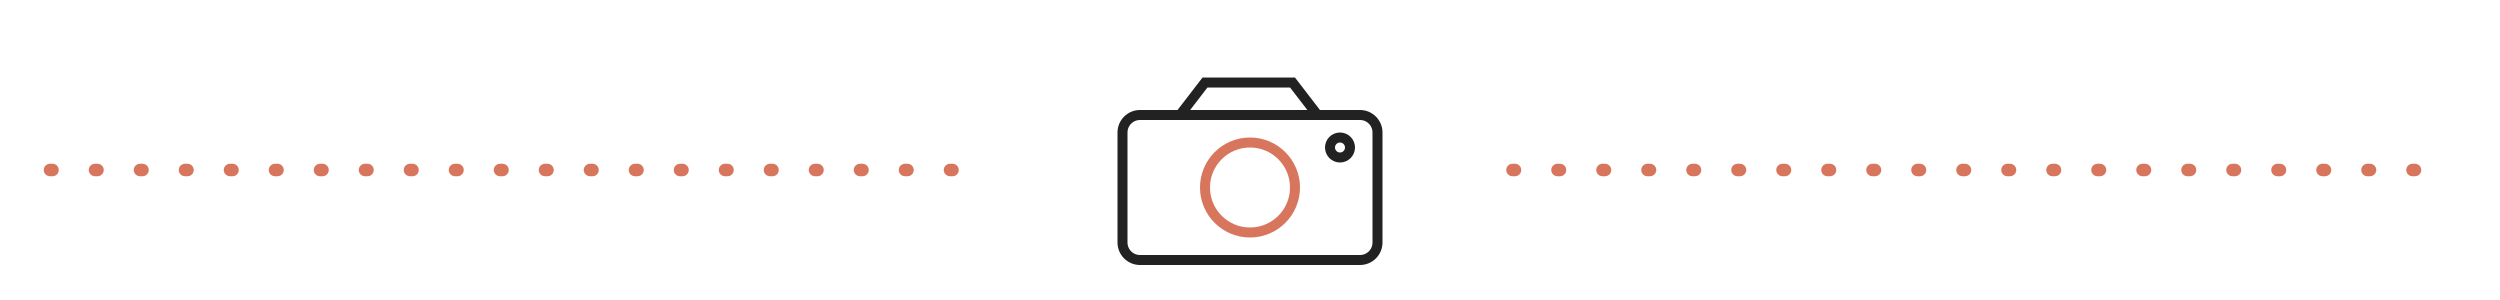
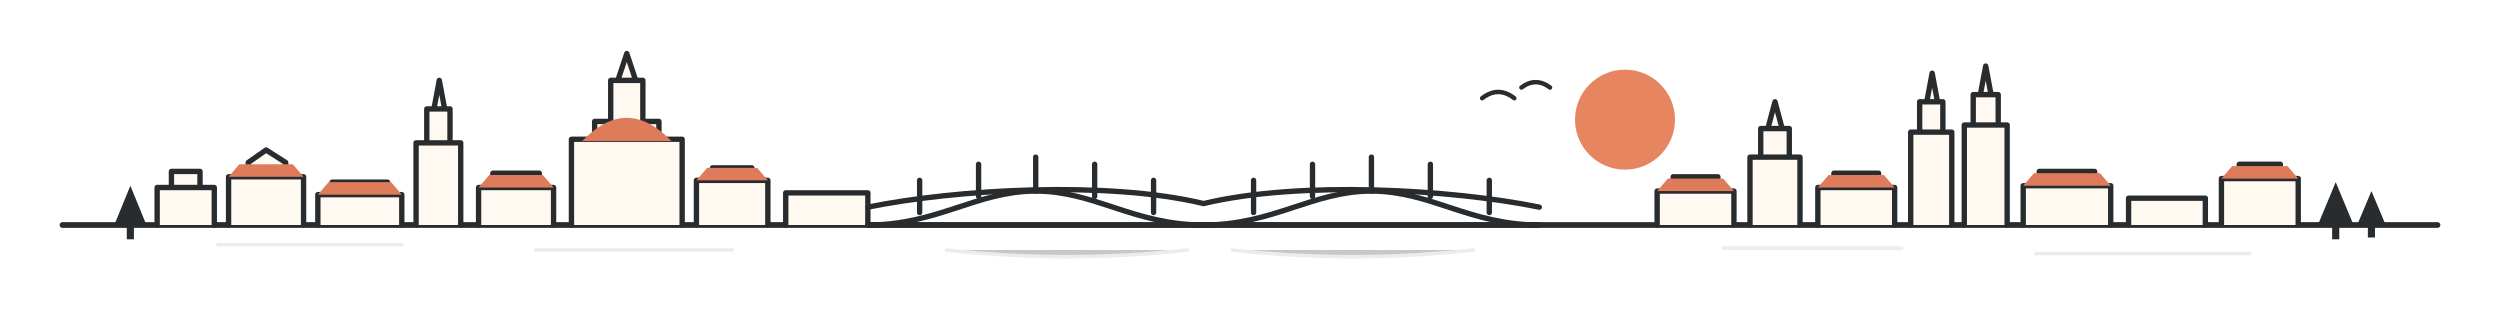
- <svg xmlns="http://www.w3.org/2000/svg" viewBox="0 0 1000 120">
-   <path d="M20 68h375M605 68h375" stroke="#d8765d" stroke-width="5" stroke-linecap="round" stroke-dasharray="1 17" />
-   <g transform="translate(445 28)" fill="none" stroke="#222" stroke-width="4">
-     <rect x="4" y="18" width="102" height="58" rx="7" />
-     <path d="M27 18l10-13h35l10 13" />
-     <circle cx="55" cy="47" r="18" stroke="#d8765d" />
-     <circle cx="91" cy="31" r="4" />
+ <svg xmlns="http://www.w3.org/2000/svg" viewBox="0 0 1400 180">
+   <g stroke="#282C2E" stroke-linecap="round" stroke-linejoin="round">
+     <circle cx="910" cy="67" r="28" fill="#E78561" stroke="none" />
+     <path d="M35 126 H1365" fill="none" stroke-width="3.2" />
+     <g fill="#FFF9F2" stroke-width="3">
+       <path d="M88 126 V105 H120 V126 M96 105 V96 H112 V105" />
+       <path d="M128 126 V99 H170 V126 M139 99 V91 L149 84 L160 91 V99" />
+       <path d="M178 126 V109 H225 V126 M186 109 V102 H217 V109" />
+       <path d="M233 126 V80 H258 V126 M239 80 V61 H252 V80 M243 61 L246 45 L249 61" />
+       <path d="M268 126 V105 H310 V126 M276 105 V97 H302 V105" />
+       <path d="M320 126 V78 H382 V126 M333 78 V68 H369 V78" />
+       <path d="M342 68 V45 H360 V68 M346 45 L351 30 L356 45" />
+       <path d="M390 126 V101 H430 V126 M399 101 V94 H421 V101" />
+       <path d="M440 126 V108 H486 V126" />
+       <path d="M928 126 V107 H971 V126 M937 107 V99 H962 V107" />
+       <path d="M980 126 V88 H1008 V126 M986 88 V72 H1002 V88 M990 72 L994 57 L998 72" />
+       <path d="M1018 126 V105 H1061 V126 M1027 105 V97 H1052 V105" />
+       <path d="M1070 126 V74 H1093 V126 M1075 74 V57 H1088 V74 M1079 57 L1082 41 L1085 57" />
+       <path d="M1100 126 V70 H1124 V126 M1105 70 V53 H1119 V70 M1109 53 L1112 37 L1115 53" />
+       <path d="M1133 126 V104 H1182 V126 M1142 104 V96 H1173 V104" />
+       <path d="M1192 126 V111 H1235 V126" />
+       <path d="M1244 126 V100 H1287 V126 M1254 100 V92 H1277 V100" />
+     </g>
+     <g fill="#DE7B5B" stroke="none">
+       <path d="M128 99 H170 L164 92 H134 Z" />
+       <path d="M178 109 H225 L219 102 H184 Z" />
+       <path d="M268 105 H310 L304 98 H274 Z" />
+       <path d="M390 101 H430 L424 94 H396 Z" />
+       <path d="M928 107 H971 L965 100 H934 Z" />
+       <path d="M1018 105 H1061 L1055 98 H1024 Z" />
+       <path d="M1133 104 H1182 L1176 97 H1139 Z" />
+       <path d="M1244 100 H1287 L1281 93 H1250 Z" />
+       <path d="M326 79 Q351 53 376 79 Z" />
+     </g>
+     <g fill="none" stroke-width="3">
+       <path d="M486 126 C525 126 547 107 580 107 C613 107 635 126 674 126" />
+       <path d="M674 126 C713 126 735 107 768 107 C801 107 823 126 862 126" />
+       <path d="M486 126 H862" />
+       <path d="M515 119 L515 101 M548 110 L548 92 M580 107 L580 88 M613 110 L613 92 M646 119 L646 101" />
+       <path d="M702 119 L702 101 M735 110 L735 92 M768 107 L768 88 M801 110 L801 92 M834 119 L834 101" />
+       <path d="M486 116 C535 106 620 101 674 114 C728 101 813 106 862 116" />
+     </g>
+     <g fill="#282C2E" stroke="none">
+       <path d="M64 126 l9-22 9 22z" />
+       <rect x="71" y="124" width="4" height="10" />
+       <path d="M1298 126 l10-24 10 24z" />
+       <rect x="1306" y="124" width="4" height="10" />
+       <path d="M1320 126 l8-19 8 19z" />
+       <rect x="1326" y="124" width="4" height="9" />
+     </g>
+     <path d="M830 55 q9 -7 18 0 M852 49 q8 -6 16 0" fill="none" stroke-width="2.5" />
+     <g opacity=".22" stroke="#9BAEB5" stroke-width="2">
+       <path d="M122 137 H225 M300 140 H410 M965 139 H1065 M1140 142 H1260" />
+       <path d="M530 140 C575 145 620 145 665 140 M690 140 C735 145 780 145 825 140" />
+     </g>
  </g>
</svg>
